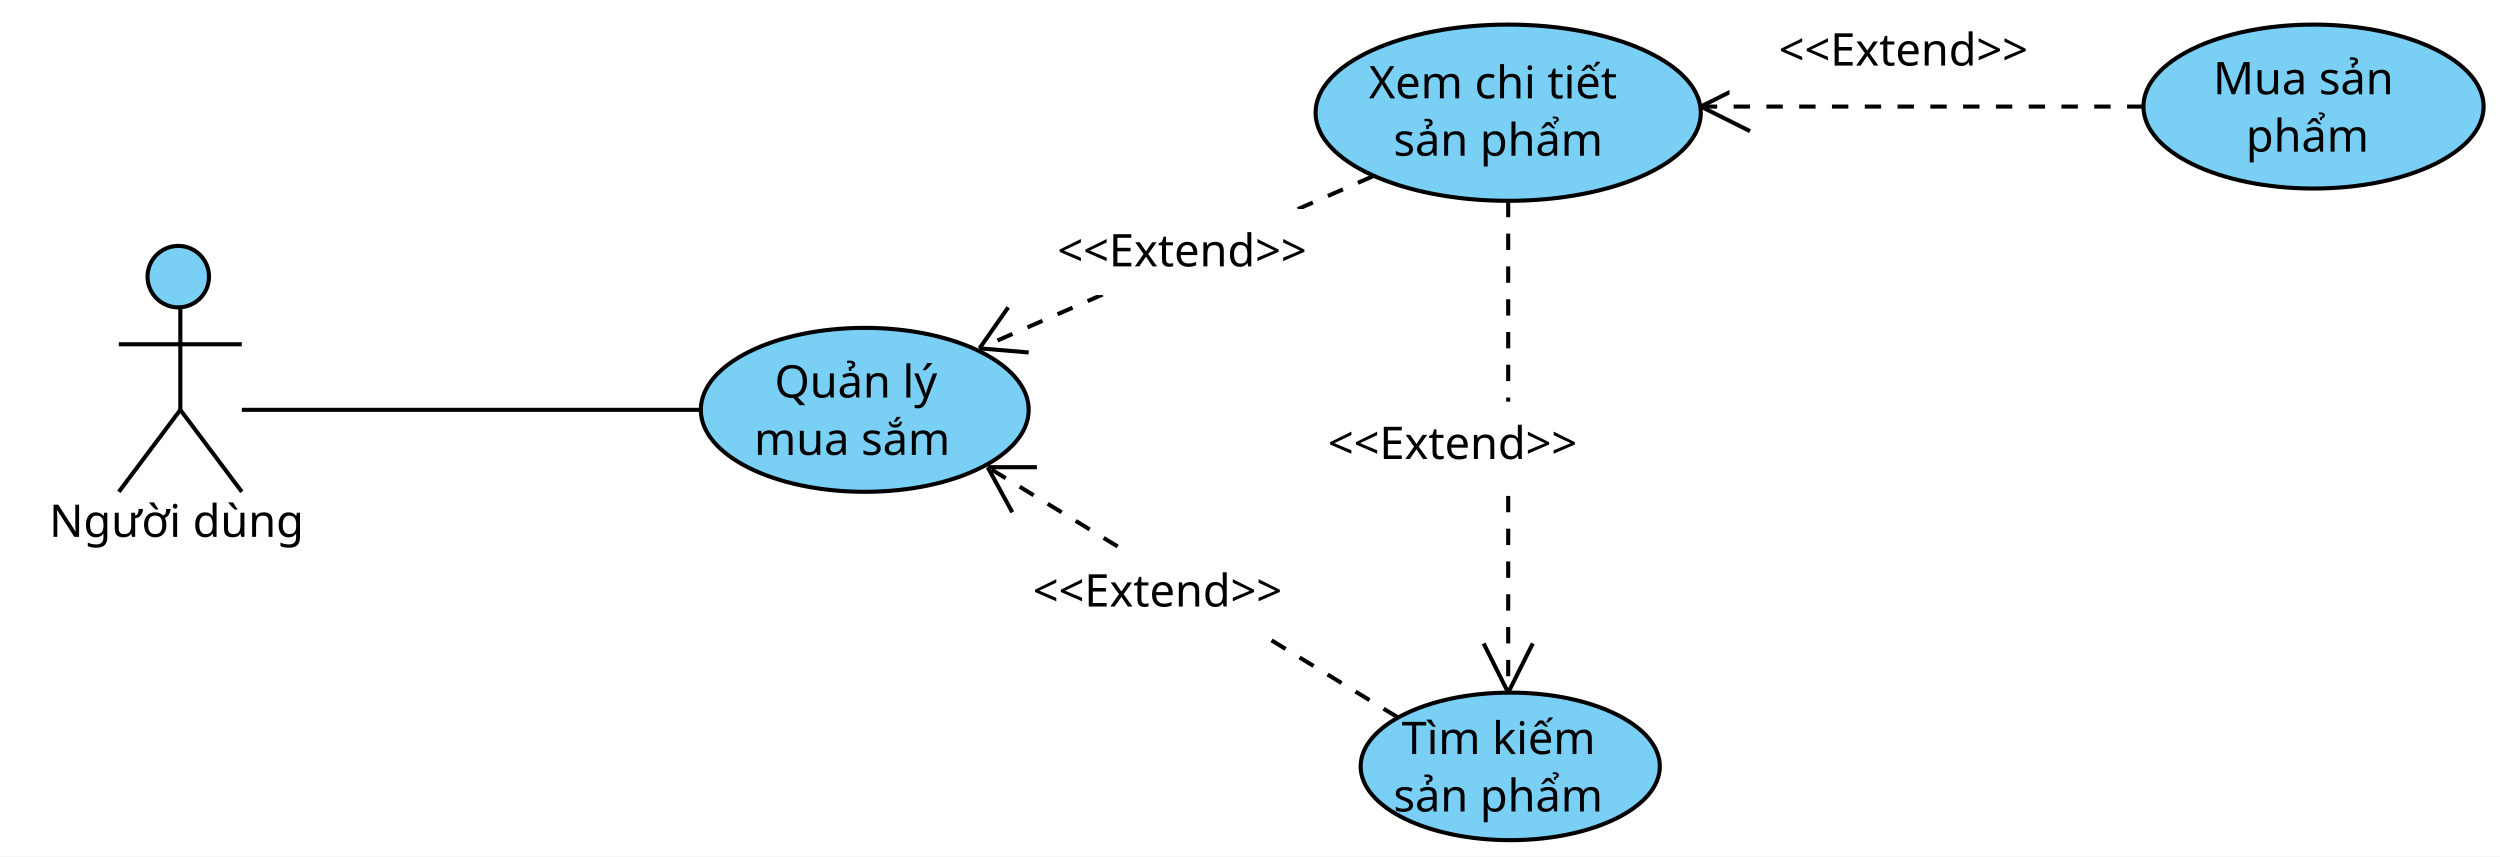
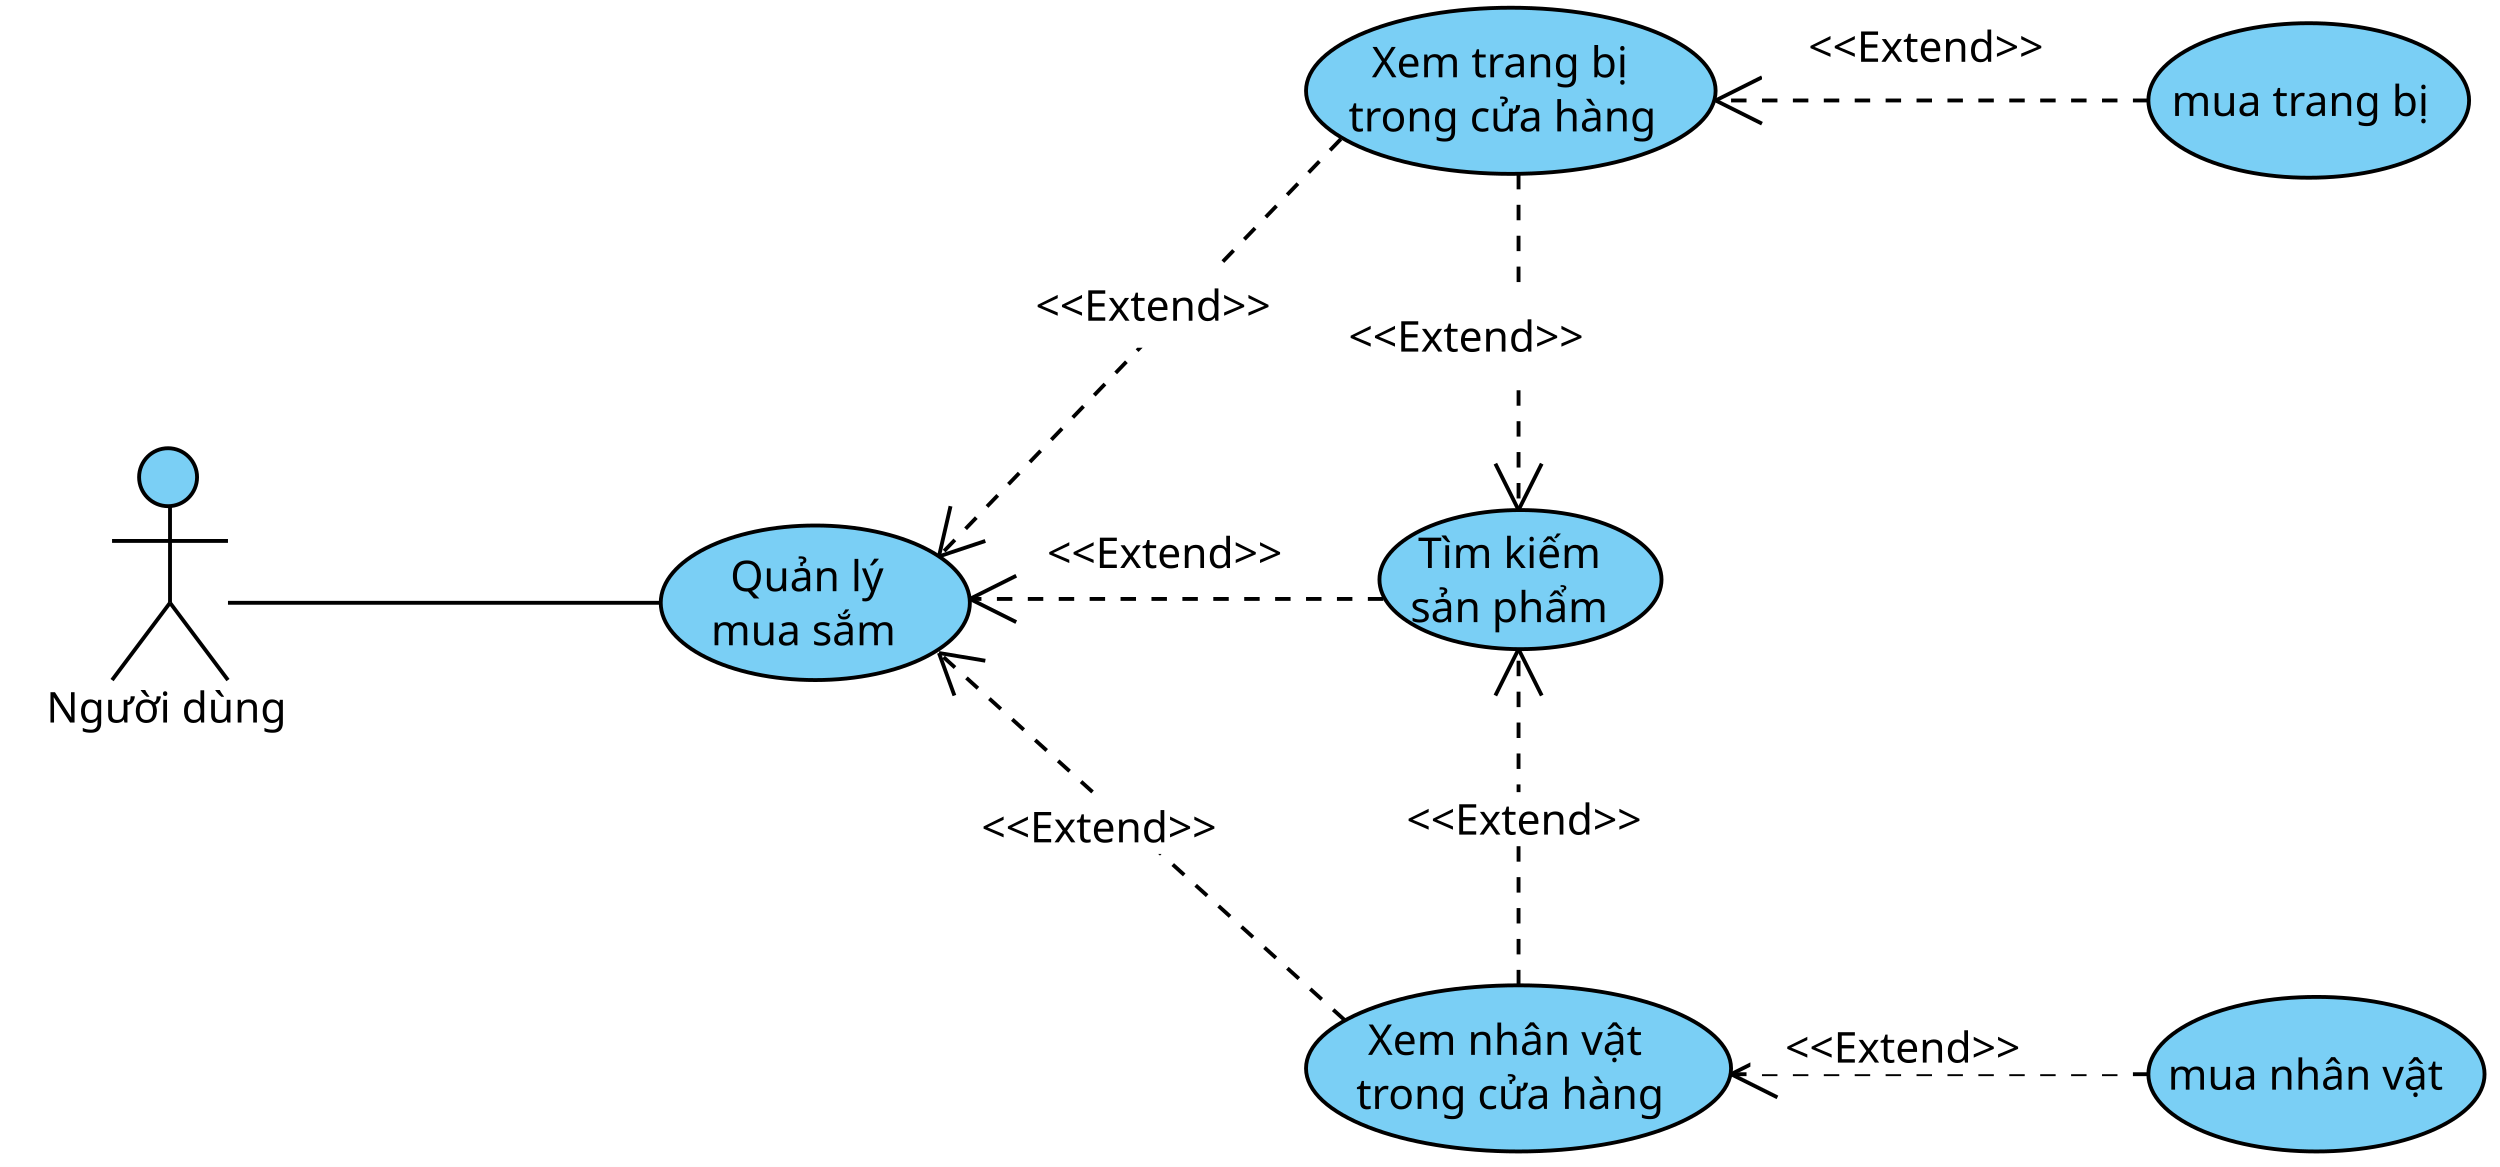
- <svg xmlns="http://www.w3.org/2000/svg" fill-opacity="0" color-rendering="auto" color-interpolation="auto" text-rendering="auto" stroke="rgb(0,0,0)" stroke-linecap="square" width="610" stroke-miterlimit="10" shape-rendering="auto" stroke-opacity="0" fill="rgb(0,0,0)" stroke-dasharray="none" font-weight="normal" stroke-width="1" height="209" font-family="'Dialog'" font-style="normal" stroke-linejoin="miter" font-size="12px" stroke-dashoffset="0" image-rendering="auto">
+ <svg xmlns="http://www.w3.org/2000/svg" fill-opacity="0" color-rendering="auto" color-interpolation="auto" text-rendering="auto" stroke="rgb(0,0,0)" stroke-linecap="square" width="647" stroke-miterlimit="10" shape-rendering="auto" stroke-opacity="0" fill="rgb(0,0,0)" stroke-dasharray="none" font-weight="normal" stroke-width="1" height="302" font-family="'Dialog'" font-style="normal" stroke-linejoin="miter" font-size="12px" stroke-dashoffset="0" image-rendering="auto">
  <defs id="genericDefs" />
  <g>
    <defs id="defs1">
      <clipPath clipPathUnits="userSpaceOnUse" id="clipPath1">
        <path d="M-7 -7 L91 -7 L91 51 L-7 51 L-7 -7 Z" />
      </clipPath>
      <clipPath clipPathUnits="userSpaceOnUse" id="clipPath2">
        <path d="M0 0 L0 40 L80 40 L80 0 Z" />
      </clipPath>
      <clipPath clipPathUnits="userSpaceOnUse" id="clipPath3">
-         <path d="M-7 -7 L105 -7 L105 54 L-7 54 L-7 -7 Z" />
+         <path d="M-7 -7 L117 -7 L117 54 L-7 54 L-7 -7 Z" />
      </clipPath>
      <clipPath clipPathUnits="userSpaceOnUse" id="clipPath4">
-         <path d="M0 0 L0 43 L94 43 L94 0 Z" />
+         <path d="M0 0 L0 43 L106 43 L106 0 Z" />
      </clipPath>
      <clipPath clipPathUnits="userSpaceOnUse" id="clipPath5">
        <path d="M-7 -7 L94 -7 L94 51 L-7 51 L-7 -7 Z" />
      </clipPath>
      <clipPath clipPathUnits="userSpaceOnUse" id="clipPath6">
        <path d="M0 0 L0 40 L83 40 L83 0 Z" />
      </clipPath>
      <clipPath clipPathUnits="userSpaceOnUse" id="clipPath7">
        <path d="M-7 -7 L84 -7 L84 47 L-7 47 L-7 -7 Z" />
      </clipPath>
      <clipPath clipPathUnits="userSpaceOnUse" id="clipPath8">
        <path d="M0 0 L0 36 L73 36 L73 0 Z" />
      </clipPath>
      <clipPath clipPathUnits="userSpaceOnUse" id="clipPath9">
        <path d="M-7 -7 L41 -7 L41 71 L-7 71 L-7 -7 Z" />
      </clipPath>
      <clipPath clipPathUnits="userSpaceOnUse" id="clipPath10">
+         <path d="M-7 -7 L121 -7 L121 54 L-7 54 L-7 -7 Z" />
+       </clipPath>
+       <clipPath clipPathUnits="userSpaceOnUse" id="clipPath11">
+         <path d="M0 0 L0 43 L110 43 L110 0 Z" />
+       </clipPath>
+       <clipPath clipPathUnits="userSpaceOnUse" id="clipPath12">
+         <path d="M-7 -7 L98 -7 L98 51 L-7 51 L-7 -7 Z" />
+       </clipPath>
+       <clipPath clipPathUnits="userSpaceOnUse" id="clipPath13">
+         <path d="M0 0 L0 40 L87 40 L87 0 Z" />
+       </clipPath>
+       <clipPath clipPathUnits="userSpaceOnUse" id="clipPath14">
        <path d="M-84 -14 L168 -14 L168 28 L-84 28 L-84 -14 Z" />
      </clipPath>
-       <clipPath clipPathUnits="userSpaceOnUse" id="clipPath11">
-         <path d="M0 0 L200 0 L200 146 L0 146 L0 0 Z" />
-       </clipPath>
-       <clipPath clipPathUnits="userSpaceOnUse" id="clipPath12">
-         <path d="M156 58 L156 79 L60 79 L60 58 ZM0 0 L0 146 L49 146 L49 141 L155 141 L155 146 L200 146 L200 126 L128 126 L128 105 L200 105 L200 0 Z" />
-       </clipPath>
-       <clipPath clipPathUnits="userSpaceOnUse" id="clipPath13">
-         <path d="M0 0 L204 0 L204 165 L0 165 L0 0 Z" />
-       </clipPath>
-       <clipPath clipPathUnits="userSpaceOnUse" id="clipPath14">
-         <path d="M153 70 L153 91 L47 91 L47 70 ZM0 0 L0 165 L204 165 L204 55 L126 55 L126 34 L204 34 L204 0 L154 0 L154 8 L58 8 L58 0 Z" />
-       </clipPath>
      <clipPath clipPathUnits="userSpaceOnUse" id="clipPath15">
-         <path d="M0 0 L104 0 L104 224 L0 224 L0 0 Z" />
+         <path d="M0 0 L208 0 L208 212 L0 212 L0 0 Z" />
      </clipPath>
      <clipPath clipPathUnits="userSpaceOnUse" id="clipPath16">
-         <path d="M0 0 L0 52 L27 52 L27 73 L0 73 L0 99 L90 99 L90 120 L0 120 L0 135 L26 135 L26 156 L0 156 L0 224 L104 224 L104 0 Z" />
+         <path d="M161 147 L161 167 L73 167 L73 147 ZM0 0 L0 212 L208 212 L208 112 L149 112 L149 104 L66 104 L66 83 L162 83 L162 91 L208 91 L208 0 Z" />
      </clipPath>
      <clipPath clipPathUnits="userSpaceOnUse" id="clipPath17">
+         <path d="M0 0 L211 0 L211 104 L0 104 L0 0 Z" />
+       </clipPath>
+       <clipPath clipPathUnits="userSpaceOnUse" id="clipPath18">
+         <path d="M153 28 L153 48 L65 48 L65 28 ZM0 0 L0 104 L44 104 L44 102 L140 102 L140 104 L154 104 L154 100 L211 100 L211 0 Z" />
+       </clipPath>
+       <clipPath clipPathUnits="userSpaceOnUse" id="clipPath19">
+         <path d="M0 0 L104 0 L104 191 L0 191 L0 0 Z" />
+       </clipPath>
+       <clipPath clipPathUnits="userSpaceOnUse" id="clipPath20">
+         <path d="M0 0 L0 74 L12 74 L12 82 L90 82 L90 103 L0 103 L0 138 L11 138 L11 158 L0 158 L0 191 L104 191 L104 0 Z" />
+       </clipPath>
+       <clipPath clipPathUnits="userSpaceOnUse" id="clipPath21">
+         <path d="M0 0 L216 0 L216 104 L0 104 L0 0 Z" />
+       </clipPath>
+       <clipPath clipPathUnits="userSpaceOnUse" id="clipPath22">
+         <path d="M164 26 L164 46 L62 46 L62 26 ZM0 0 L0 101 L39 101 L39 104 L216 104 L216 0 Z" />
+       </clipPath>
+       <clipPath clipPathUnits="userSpaceOnUse" id="clipPath23">
+         <path d="M0 0 L0 70 L77 70 L77 84 L0 84 L0 104 L216 104 L216 0 Z" />
+       </clipPath>
+       <clipPath clipPathUnits="userSpaceOnUse" id="clipPath24">
+         <path d="M0 0 L209 0 L209 199 L0 199 L0 0 Z" />
+       </clipPath>
+       <clipPath clipPathUnits="userSpaceOnUse" id="clipPath25">
+         <path d="M161 14 L161 34 L73 34 L73 14 ZM148 88 L148 102 L52 102 L52 88 ZM0 0 L0 199 L209 199 L209 100 L162 100 L162 86 L209 86 L209 0 Z" />
+       </clipPath>
+       <clipPath clipPathUnits="userSpaceOnUse" id="clipPath26">
+         <path d="M0 0 L0 15 L11 15 L11 35 L0 35 L0 191 L104 191 L104 101 L12 101 L12 87 L104 87 L104 0 Z" />
+       </clipPath>
+       <clipPath clipPathUnits="userSpaceOnUse" id="clipPath27">
        <path d="M0 0 L212 0 L212 104 L0 104 L0 0 Z" />
      </clipPath>
-       <clipPath clipPathUnits="userSpaceOnUse" id="clipPath18">
-         <path d="M159 26 L159 47 L57 47 L57 26 ZM0 0 L0 104 L212 104 L212 0 Z" />
-       </clipPath>
-       <clipPath clipPathUnits="userSpaceOnUse" id="clipPath19">
-         <path d="M0 0 L216 0 L216 104 L0 104 L0 0 Z" />
-       </clipPath>
-       <clipPath clipPathUnits="userSpaceOnUse" id="clipPath20">
-         <path d="M0 0 L0 70 L77 70 L77 84 L0 84 L0 104 L216 104 L216 0 Z" />
-       </clipPath>
-       <clipPath clipPathUnits="userSpaceOnUse" id="clipPath21">
-         <path d="M-102 -21 L204 -21 L204 42 L-102 42 L-102 -21 Z" />
-       </clipPath>
-       <clipPath clipPathUnits="userSpaceOnUse" id="clipPath22">
+       <clipPath clipPathUnits="userSpaceOnUse" id="clipPath28">
+         <path d="M151 36 L151 50 L55 50 L55 36 ZM0 0 L0 104 L212 104 L212 0 Z" />
+       </clipPath>
+       <clipPath clipPathUnits="userSpaceOnUse" id="clipPath29">
+         <path d="M-96 -14 L192 -14 L192 28 L-96 28 L-96 -14 Z" />
+       </clipPath>
+       <clipPath clipPathUnits="userSpaceOnUse" id="clipPath30">
+         <path d="M-102 -20 L204 -20 L204 40 L-102 40 L-102 -20 Z" />
+       </clipPath>
+       <clipPath clipPathUnits="userSpaceOnUse" id="clipPath31">
        <path d="M-91 -21 L182 -21 L182 42 L-91 42 L-91 -21 Z" />
      </clipPath>
-       <clipPath clipPathUnits="userSpaceOnUse" id="clipPath23">
-         <path d="M-106 -21 L212 -21 L212 42 L-106 42 L-106 -21 Z" />
-       </clipPath>
-       <clipPath clipPathUnits="userSpaceOnUse" id="clipPath24">
+       <clipPath clipPathUnits="userSpaceOnUse" id="clipPath32">
+         <path d="M-88 -20 L176 -20 L176 40 L-88 40 L-88 -20 Z" />
+       </clipPath>
+       <clipPath clipPathUnits="userSpaceOnUse" id="clipPath33">
        <path d="M-96 -21 L192 -21 L192 42 L-96 42 L-96 -21 Z" />
      </clipPath>
    </defs>
    <g fill="white" text-rendering="geometricPrecision" fill-opacity="1" stroke-opacity="1" stroke="white">
-       <rect x="0" width="610" height="209" y="0" stroke="none" />
-     </g>
-     <g font-size="11px" transform="translate(171,80)" fill-opacity="1" fill="rgb(122,207,245)" text-rendering="geometricPrecision" image-rendering="optimizeQuality" font-family="sans-serif" stroke="rgb(122,207,245)" stroke-opacity="1">
+       <rect x="0" width="647" height="302" y="0" stroke="none" />
+     </g>
+     <g font-size="11px" transform="translate(171,136)" fill-opacity="1" fill="rgb(122,207,245)" text-rendering="geometricPrecision" image-rendering="optimizeQuality" font-family="sans-serif" stroke="rgb(122,207,245)" stroke-opacity="1">
      <ellipse rx="40" ry="20" clip-path="url(#clipPath1)" cx="40" cy="20" stroke="none" />
    </g>
-     <g stroke-linecap="butt" font-size="11px" transform="translate(171,80)" fill-opacity="1" fill="black" text-rendering="geometricPrecision" image-rendering="optimizeQuality" font-family="sans-serif" stroke-linejoin="round" stroke="black" stroke-opacity="1" stroke-miterlimit="0">
+     <g stroke-linecap="butt" font-size="11px" transform="translate(171,136)" fill-opacity="1" fill="black" text-rendering="geometricPrecision" image-rendering="optimizeQuality" font-family="sans-serif" stroke-linejoin="round" stroke="black" stroke-opacity="1" stroke-miterlimit="0">
      <ellipse rx="40" fill="none" ry="20" clip-path="url(#clipPath1)" cx="40" cy="20" />
    </g>
-     <g font-size="11px" transform="translate(171,80)" fill-opacity="1" fill="black" text-rendering="geometricPrecision" image-rendering="optimizeQuality" font-family="sans-serif" stroke="black" stroke-opacity="1">
+     <g font-size="11px" transform="translate(171,136)" fill-opacity="1" fill="black" text-rendering="geometricPrecision" image-rendering="optimizeQuality" font-family="sans-serif" stroke="black" stroke-opacity="1">
      <text x="18" xml:space="preserve" y="17" clip-path="url(#clipPath2)" stroke="none">Quản lý</text>
      <text x="13" xml:space="preserve" y="31" clip-path="url(#clipPath2)" stroke="none">mua sắm</text>
    </g>
-     <g font-size="11px" transform="translate(321,6)" fill-opacity="1" fill="rgb(122,207,245)" text-rendering="geometricPrecision" image-rendering="optimizeQuality" font-family="sans-serif" stroke="rgb(122,207,245)" stroke-opacity="1">
-       <ellipse rx="47" ry="21.5" clip-path="url(#clipPath3)" cx="47" cy="21.5" stroke="none" />
-     </g>
-     <g stroke-linecap="butt" font-size="11px" transform="translate(321,6)" fill-opacity="1" fill="black" text-rendering="geometricPrecision" image-rendering="optimizeQuality" font-family="sans-serif" stroke-linejoin="round" stroke="black" stroke-opacity="1" stroke-miterlimit="0">
-       <ellipse rx="47" fill="none" ry="21.5" clip-path="url(#clipPath3)" cx="47" cy="21.5" />
-     </g>
-     <g font-size="11px" transform="translate(321,6)" fill-opacity="1" fill="black" text-rendering="geometricPrecision" image-rendering="optimizeQuality" font-family="sans-serif" stroke="black" stroke-opacity="1">
-       <text x="13" xml:space="preserve" y="18" clip-path="url(#clipPath4)" stroke="none">Xem chi tiết</text>
-       <text x="19" xml:space="preserve" y="32" clip-path="url(#clipPath4)" stroke="none">sản phẩm</text>
-     </g>
-     <g font-size="11px" transform="translate(523,6)" fill-opacity="1" fill="rgb(122,207,245)" text-rendering="geometricPrecision" image-rendering="optimizeQuality" font-family="sans-serif" stroke="rgb(122,207,245)" stroke-opacity="1">
+     <g font-size="11px" transform="translate(338,2)" fill-opacity="1" fill="rgb(122,207,245)" text-rendering="geometricPrecision" image-rendering="optimizeQuality" font-family="sans-serif" stroke="rgb(122,207,245)" stroke-opacity="1">
+       <ellipse rx="53" ry="21.5" clip-path="url(#clipPath3)" cx="53" cy="21.5" stroke="none" />
+     </g>
+     <g stroke-linecap="butt" font-size="11px" transform="translate(338,2)" fill-opacity="1" fill="black" text-rendering="geometricPrecision" image-rendering="optimizeQuality" font-family="sans-serif" stroke-linejoin="round" stroke="black" stroke-opacity="1" stroke-miterlimit="0">
+       <ellipse rx="53" fill="none" ry="21.5" clip-path="url(#clipPath3)" cx="53" cy="21.5" />
+     </g>
+     <g font-size="11px" transform="translate(338,2)" fill-opacity="1" fill="black" text-rendering="geometricPrecision" image-rendering="optimizeQuality" font-family="sans-serif" stroke="black" stroke-opacity="1">
+       <text x="17" xml:space="preserve" y="18" clip-path="url(#clipPath4)" stroke="none">Xem trang bị</text>
+       <text x="11" xml:space="preserve" y="32" clip-path="url(#clipPath4)" stroke="none">trong cửa hàng</text>
+     </g>
+     <g font-size="11px" transform="translate(556,6)" fill-opacity="1" fill="rgb(122,207,245)" text-rendering="geometricPrecision" image-rendering="optimizeQuality" font-family="sans-serif" stroke="rgb(122,207,245)" stroke-opacity="1">
      <ellipse rx="41.5" ry="20" clip-path="url(#clipPath5)" cx="41.5" cy="20" stroke="none" />
    </g>
-     <g stroke-linecap="butt" font-size="11px" transform="translate(523,6)" fill-opacity="1" fill="black" text-rendering="geometricPrecision" image-rendering="optimizeQuality" font-family="sans-serif" stroke-linejoin="round" stroke="black" stroke-opacity="1" stroke-miterlimit="0">
+     <g stroke-linecap="butt" font-size="11px" transform="translate(556,6)" fill-opacity="1" fill="black" text-rendering="geometricPrecision" image-rendering="optimizeQuality" font-family="sans-serif" stroke-linejoin="round" stroke="black" stroke-opacity="1" stroke-miterlimit="0">
      <ellipse rx="41.5" fill="none" ry="20" clip-path="url(#clipPath5)" cx="41.5" cy="20" />
    </g>
-     <g font-size="11px" transform="translate(523,6)" fill-opacity="1" fill="black" text-rendering="geometricPrecision" image-rendering="optimizeQuality" font-family="sans-serif" stroke="black" stroke-opacity="1">
-       <text x="17" xml:space="preserve" y="17" clip-path="url(#clipPath6)" stroke="none">Mua sản</text>
-       <text x="25" xml:space="preserve" y="31" clip-path="url(#clipPath6)" stroke="none">phẩm</text>
-     </g>
-     <g font-size="11px" transform="translate(332,169)" fill-opacity="1" fill="rgb(122,207,245)" text-rendering="geometricPrecision" image-rendering="optimizeQuality" font-family="sans-serif" stroke="rgb(122,207,245)" stroke-opacity="1">
+     <g font-size="11px" transform="translate(556,6)" fill-opacity="1" fill="black" text-rendering="geometricPrecision" image-rendering="optimizeQuality" font-family="sans-serif" stroke="black" stroke-opacity="1">
+       <text x="6" xml:space="preserve" y="24" clip-path="url(#clipPath6)" stroke="none">mua trang bị</text>
+     </g>
+     <g font-size="11px" transform="translate(357,132)" fill-opacity="1" fill="rgb(122,207,245)" text-rendering="geometricPrecision" image-rendering="optimizeQuality" font-family="sans-serif" stroke="rgb(122,207,245)" stroke-opacity="1">
      <ellipse rx="36.5" ry="18" clip-path="url(#clipPath7)" cx="36.5" cy="18" stroke="none" />
    </g>
-     <g stroke-linecap="butt" font-size="11px" transform="translate(332,169)" fill-opacity="1" fill="black" text-rendering="geometricPrecision" image-rendering="optimizeQuality" font-family="sans-serif" stroke-linejoin="round" stroke="black" stroke-opacity="1" stroke-miterlimit="0">
+     <g stroke-linecap="butt" font-size="11px" transform="translate(357,132)" fill-opacity="1" fill="black" text-rendering="geometricPrecision" image-rendering="optimizeQuality" font-family="sans-serif" stroke-linejoin="round" stroke="black" stroke-opacity="1" stroke-miterlimit="0">
      <ellipse rx="36.5" fill="none" ry="18" clip-path="url(#clipPath7)" cx="36.5" cy="18" />
    </g>
-     <g font-size="11px" transform="translate(332,169)" fill-opacity="1" fill="black" text-rendering="geometricPrecision" image-rendering="optimizeQuality" font-family="sans-serif" stroke="black" stroke-opacity="1">
+     <g font-size="11px" transform="translate(357,132)" fill-opacity="1" fill="black" text-rendering="geometricPrecision" image-rendering="optimizeQuality" font-family="sans-serif" stroke="black" stroke-opacity="1">
      <text x="10" xml:space="preserve" y="15" clip-path="url(#clipPath8)" stroke="none">Tìm kiếm</text>
      <text x="8" xml:space="preserve" y="29" clip-path="url(#clipPath8)" stroke="none">sản phẩm</text>
    </g>
-     <g font-size="11px" transform="translate(29,60)" fill-opacity="1" fill="rgb(122,207,245)" text-rendering="geometricPrecision" image-rendering="optimizeQuality" font-family="sans-serif" stroke="rgb(122,207,245)" stroke-opacity="1">
+     <g font-size="11px" transform="translate(29,116)" fill-opacity="1" fill="rgb(122,207,245)" text-rendering="geometricPrecision" image-rendering="optimizeQuality" font-family="sans-serif" stroke="rgb(122,207,245)" stroke-opacity="1">
      <circle r="7.5" clip-path="url(#clipPath9)" cx="14.5" cy="7.5" stroke="none" />
    </g>
-     <g stroke-linecap="butt" font-size="11px" transform="translate(29,60)" fill-opacity="1" fill="black" text-rendering="geometricPrecision" image-rendering="optimizeQuality" font-family="sans-serif" stroke-linejoin="round" stroke="black" stroke-opacity="1" stroke-miterlimit="0">
+     <g stroke-linecap="butt" font-size="11px" transform="translate(29,116)" fill-opacity="1" fill="black" text-rendering="geometricPrecision" image-rendering="optimizeQuality" font-family="sans-serif" stroke-linejoin="round" stroke="black" stroke-opacity="1" stroke-miterlimit="0">
      <circle fill="none" r="7.5" clip-path="url(#clipPath9)" cx="14.5" cy="7.5" />
      <line y2="40" fill="none" x1="15" clip-path="url(#clipPath9)" x2="15" y1="15" />
      <line y2="24" fill="none" x1="0" clip-path="url(#clipPath9)" x2="30" y1="24" />
      <line y2="60" fill="none" x1="15" clip-path="url(#clipPath9)" x2="0" y1="40" />
      <line y2="60" fill="none" x1="15" clip-path="url(#clipPath9)" x2="30" y1="40" />
    </g>
-     <g font-size="11px" transform="translate(2,120)" fill-opacity="1" fill="black" text-rendering="geometricPrecision" image-rendering="optimizeQuality" font-family="sans-serif" stroke="black" stroke-opacity="1">
-       <text x="10" xml:space="preserve" y="11" clip-path="url(#clipPath10)" stroke="none">Người dùng</text>
-     </g>
-     <g stroke-linecap="butt" font-size="11px" transform="translate(189,-7)" fill-opacity="1" fill="black" text-rendering="geometricPrecision" image-rendering="optimizeQuality" font-family="sans-serif" stroke-linejoin="round" stroke-dasharray="4" stroke="black" stroke-opacity="1">
-       <line y2="92" fill="none" x1="146" clip-path="url(#clipPath12)" x2="50" y1="50" />
-       <line clip-path="url(#clipPath12)" fill="none" x1="50" x2="62" y1="92" y2="93" stroke-dasharray="none" />
-       <line clip-path="url(#clipPath12)" fill="none" x1="50" x2="57" y1="92" y2="82" stroke-dasharray="none" />
-     </g>
-     <g stroke-linecap="butt" font-size="11px" transform="translate(191,64)" fill-opacity="1" fill="black" text-rendering="geometricPrecision" image-rendering="optimizeQuality" font-family="sans-serif" stroke-linejoin="round" stroke-dasharray="4" stroke="black" stroke-opacity="1">
-       <line y2="50" fill="none" x1="150" clip-path="url(#clipPath14)" x2="50" y1="111" />
-       <line clip-path="url(#clipPath14)" fill="none" x1="50" x2="56" y1="50" y2="61" stroke-dasharray="none" />
-       <line clip-path="url(#clipPath14)" fill="none" x1="50" x2="62" y1="50" y2="50" stroke-dasharray="none" />
-     </g>
-     <g stroke-linecap="butt" font-size="11px" transform="translate(318,-1)" fill-opacity="1" fill="black" text-rendering="geometricPrecision" image-rendering="optimizeQuality" font-family="sans-serif" stroke-linejoin="round" stroke-dasharray="4" stroke="black" stroke-opacity="1">
-       <line y2="170" fill="none" x1="50" clip-path="url(#clipPath16)" x2="50" y1="50" />
-       <line clip-path="url(#clipPath16)" fill="none" x1="50" x2="56" y1="170" y2="158" stroke-dasharray="none" />
-       <line clip-path="url(#clipPath16)" fill="none" x1="50" x2="44" y1="170" y2="158" stroke-dasharray="none" />
-     </g>
-     <g stroke-linecap="butt" font-size="11px" transform="translate(365,-24)" fill-opacity="1" fill="black" text-rendering="geometricPrecision" image-rendering="optimizeQuality" font-family="sans-serif" stroke-linejoin="round" stroke-dasharray="4" stroke="black" stroke-opacity="1">
-       <line y2="50" fill="none" x1="158" clip-path="url(#clipPath18)" x2="50" y1="50" />
+     <g font-size="11px" transform="translate(338,255)" fill-opacity="1" fill="rgb(122,207,245)" text-rendering="geometricPrecision" image-rendering="optimizeQuality" font-family="sans-serif" stroke="rgb(122,207,245)" stroke-opacity="1">
+       <ellipse rx="55" ry="21.5" clip-path="url(#clipPath10)" cx="55" cy="21.5" stroke="none" />
+     </g>
+     <g stroke-linecap="butt" font-size="11px" transform="translate(338,255)" fill-opacity="1" fill="black" text-rendering="geometricPrecision" image-rendering="optimizeQuality" font-family="sans-serif" stroke-linejoin="round" stroke="black" stroke-opacity="1" stroke-miterlimit="0">
+       <ellipse rx="55" fill="none" ry="21.5" clip-path="url(#clipPath10)" cx="55" cy="21.5" />
+     </g>
+     <g font-size="11px" transform="translate(338,255)" fill-opacity="1" fill="black" text-rendering="geometricPrecision" image-rendering="optimizeQuality" font-family="sans-serif" stroke="black" stroke-opacity="1">
+       <text x="16" xml:space="preserve" y="18" clip-path="url(#clipPath11)" stroke="none">Xem nhân vật</text>
+       <text x="13" xml:space="preserve" y="32" clip-path="url(#clipPath11)" stroke="none">trong cửa hàng</text>
+     </g>
+     <g font-size="11px" transform="translate(556,258)" fill-opacity="1" fill="rgb(122,207,245)" text-rendering="geometricPrecision" image-rendering="optimizeQuality" font-family="sans-serif" stroke="rgb(122,207,245)" stroke-opacity="1">
+       <ellipse rx="43.5" ry="20" clip-path="url(#clipPath12)" cx="43.5" cy="20" stroke="none" />
+     </g>
+     <g stroke-linecap="butt" font-size="11px" transform="translate(556,258)" fill-opacity="1" fill="black" text-rendering="geometricPrecision" image-rendering="optimizeQuality" font-family="sans-serif" stroke-linejoin="round" stroke="black" stroke-opacity="1" stroke-miterlimit="0">
+       <ellipse rx="43.5" fill="none" ry="20" clip-path="url(#clipPath12)" cx="43.5" cy="20" />
+     </g>
+     <g font-size="11px" transform="translate(556,258)" fill-opacity="1" fill="black" text-rendering="geometricPrecision" image-rendering="optimizeQuality" font-family="sans-serif" stroke="black" stroke-opacity="1">
+       <text x="5" xml:space="preserve" y="24" clip-path="url(#clipPath13)" stroke="none">mua nhân vật</text>
+     </g>
+     <g font-size="11px" transform="translate(2,176)" fill-opacity="1" fill="black" text-rendering="geometricPrecision" image-rendering="optimizeQuality" font-family="sans-serif" stroke="black" stroke-opacity="1">
+       <text x="10" xml:space="preserve" y="11" clip-path="url(#clipPath14)" stroke="none">Người dùng</text>
+     </g>
+     <g stroke-linecap="butt" font-size="11px" transform="translate(193,-14)" fill-opacity="1" fill="black" text-rendering="geometricPrecision" image-rendering="optimizeQuality" font-family="sans-serif" stroke-linejoin="round" stroke-dasharray="4" stroke="black" stroke-opacity="1">
+       <line y2="158" fill="none" x1="154" clip-path="url(#clipPath16)" x2="50" y1="50" />
+       <line clip-path="url(#clipPath16)" fill="none" x1="50" x2="62" y1="158" y2="154" stroke-dasharray="none" />
+       <line clip-path="url(#clipPath16)" fill="none" x1="50" x2="53" y1="158" y2="145" stroke-dasharray="none" />
+     </g>
+     <g stroke-linecap="butt" font-size="11px" transform="translate(201,105)" fill-opacity="1" fill="black" text-rendering="geometricPrecision" image-rendering="optimizeQuality" font-family="sans-serif" stroke-linejoin="round" stroke-dasharray="4" stroke="black" stroke-opacity="1">
+       <line y2="50" fill="none" x1="157" clip-path="url(#clipPath18)" x2="50" y1="50" />
      <line clip-path="url(#clipPath18)" fill="none" x1="50" x2="62" y1="50" y2="56" stroke-dasharray="none" />
      <line clip-path="url(#clipPath18)" fill="none" x1="50" x2="62" y1="50" y2="44" stroke-dasharray="none" />
    </g>
-     <g stroke-linecap="butt" font-size="11px" transform="translate(9,50)" fill-opacity="1" fill="black" text-rendering="geometricPrecision" image-rendering="optimizeQuality" font-family="sans-serif" stroke-linejoin="round" stroke="black" stroke-opacity="1">
-       <line y2="50" fill="none" x1="50" clip-path="url(#clipPath20)" x2="162" y1="50" />
-     </g>
-     <g font-size="11px" transform="translate(422,2)" fill-opacity="1" fill="black" text-rendering="geometricPrecision" image-rendering="optimizeQuality" font-family="sans-serif" stroke="black" stroke-opacity="1">
-       <text x="12" xml:space="preserve" y="14" clip-path="url(#clipPath21)" stroke="none">&lt;&lt;Extend&gt;&gt;</text>
-     </g>
-     <g font-size="11px" transform="translate(317,98)" fill-opacity="1" fill="black" text-rendering="geometricPrecision" image-rendering="optimizeQuality" font-family="sans-serif" stroke="black" stroke-opacity="1">
-       <text x="7" xml:space="preserve" y="14" clip-path="url(#clipPath22)" stroke="none">&lt;&lt;Extend&gt;&gt;</text>
-     </g>
-     <g font-size="11px" transform="translate(238,134)" fill-opacity="1" fill="black" text-rendering="geometricPrecision" image-rendering="optimizeQuality" font-family="sans-serif" stroke="black" stroke-opacity="1">
-       <text x="14" xml:space="preserve" y="14" clip-path="url(#clipPath23)" stroke="none">&lt;&lt;Extend&gt;&gt;</text>
-     </g>
-     <g font-size="11px" transform="translate(249,51)" fill-opacity="1" fill="black" text-rendering="geometricPrecision" image-rendering="optimizeQuality" font-family="sans-serif" stroke="black" stroke-opacity="1">
-       <text x="9" xml:space="preserve" y="14" clip-path="url(#clipPath24)" stroke="none">&lt;&lt;Extend&gt;&gt;</text>
+     <g stroke-linecap="butt" font-size="11px" transform="translate(343,-5)" fill-opacity="1" fill="black" text-rendering="geometricPrecision" image-rendering="optimizeQuality" font-family="sans-serif" stroke-linejoin="round" stroke-dasharray="4" stroke="black" stroke-opacity="1">
+       <line y2="137" fill="none" x1="50" clip-path="url(#clipPath20)" x2="50" y1="50" />
+       <line clip-path="url(#clipPath20)" fill="none" x1="50" x2="56" y1="137" y2="125" stroke-dasharray="none" />
+       <line clip-path="url(#clipPath20)" fill="none" x1="50" x2="44" y1="137" y2="125" stroke-dasharray="none" />
+     </g>
+     <g stroke-linecap="butt" font-size="11px" transform="translate(394,-24)" fill-opacity="1" fill="black" text-rendering="geometricPrecision" image-rendering="optimizeQuality" font-family="sans-serif" stroke-linejoin="round" stroke-dasharray="4" stroke="black" stroke-opacity="1">
+       <line y2="50" fill="none" x1="162" clip-path="url(#clipPath22)" x2="50" y1="50" />
+       <line clip-path="url(#clipPath22)" fill="none" x1="50" x2="62" y1="50" y2="56" stroke-dasharray="none" />
+       <line clip-path="url(#clipPath22)" fill="none" x1="50" x2="62" y1="50" y2="44" stroke-dasharray="none" />
+     </g>
+     <g stroke-linecap="butt" font-size="11px" transform="translate(9,106)" fill-opacity="1" fill="black" text-rendering="geometricPrecision" image-rendering="optimizeQuality" font-family="sans-serif" stroke-linejoin="round" stroke="black" stroke-opacity="1">
+       <line y2="50" fill="none" x1="50" clip-path="url(#clipPath23)" x2="162" y1="50" />
+     </g>
+     <g stroke-linecap="butt" font-size="11px" transform="translate(193,119)" fill-opacity="1" fill="black" text-rendering="geometricPrecision" image-rendering="optimizeQuality" font-family="sans-serif" stroke-linejoin="round" stroke-dasharray="4" stroke="black" stroke-opacity="1">
+       <line y2="50" fill="none" x1="155" clip-path="url(#clipPath25)" x2="50" y1="145" />
+       <line clip-path="url(#clipPath25)" fill="none" x1="50" x2="54" y1="50" y2="61" stroke-dasharray="none" />
+       <line clip-path="url(#clipPath25)" fill="none" x1="50" x2="62" y1="50" y2="52" stroke-dasharray="none" />
+     </g>
+     <g stroke-linecap="butt" font-size="11px" transform="translate(343,118)" fill-opacity="1" fill="black" text-rendering="geometricPrecision" image-rendering="optimizeQuality" font-family="sans-serif" stroke-linejoin="round" stroke-dasharray="4" stroke="black" stroke-opacity="1">
+       <line y2="50" fill="none" x1="50" clip-path="url(#clipPath26)" x2="50" y1="137" />
+       <line clip-path="url(#clipPath26)" fill="none" x1="50" x2="44" y1="50" y2="62" stroke-dasharray="none" />
+       <line clip-path="url(#clipPath26)" fill="none" x1="50" x2="56" y1="50" y2="62" stroke-dasharray="none" />
+     </g>
+     <g stroke-linecap="butt" font-size="11px" transform="translate(398,228)" fill-opacity="1" fill="black" text-rendering="geometricPrecision" image-rendering="optimizeQuality" font-family="sans-serif" stroke-linejoin="round" stroke-dasharray="4" stroke="black" stroke-opacity="1">
+       <line y2="50" fill="none" x1="158" clip-path="url(#clipPath28)" x2="50" y1="50" />
+       <line clip-path="url(#clipPath28)" fill="none" x1="50" x2="62" y1="50" y2="56" stroke-dasharray="none" />
+       <line clip-path="url(#clipPath28)" fill="none" x1="50" x2="62" y1="50" y2="44" stroke-dasharray="none" />
+     </g>
+     <g font-size="11px" transform="translate(453,264)" fill-opacity="1" fill="black" text-rendering="geometricPrecision" image-rendering="optimizeQuality" font-family="sans-serif" stroke="black" stroke-opacity="1">
+       <text x="9" xml:space="preserve" y="11" clip-path="url(#clipPath29)" stroke="none">&lt;&lt;Extend&gt;&gt;</text>
+     </g>
+     <g font-size="11px" transform="translate(355,205)" fill-opacity="1" fill="black" text-rendering="geometricPrecision" image-rendering="optimizeQuality" font-family="sans-serif" stroke="black" stroke-opacity="1">
+       <text x="9" xml:space="preserve" y="11" clip-path="url(#clipPath29)" stroke="none">&lt;&lt;Extend&gt;&gt;</text>
+     </g>
+     <g font-size="11px" transform="translate(245,207)" fill-opacity="1" fill="black" text-rendering="geometricPrecision" image-rendering="optimizeQuality" font-family="sans-serif" stroke="black" stroke-opacity="1">
+       <text x="9" xml:space="preserve" y="11" clip-path="url(#clipPath29)" stroke="none">&lt;&lt;Extend&gt;&gt;</text>
+     </g>
+     <g font-size="11px" transform="translate(456,2)" fill-opacity="1" fill="black" text-rendering="geometricPrecision" image-rendering="optimizeQuality" font-family="sans-serif" stroke="black" stroke-opacity="1">
+       <text x="12" xml:space="preserve" y="14" clip-path="url(#clipPath30)" stroke="none">&lt;&lt;Extend&gt;&gt;</text>
+     </g>
+     <g font-size="11px" transform="translate(342,77)" fill-opacity="1" fill="black" text-rendering="geometricPrecision" image-rendering="optimizeQuality" font-family="sans-serif" stroke="black" stroke-opacity="1">
+       <text x="7" xml:space="preserve" y="14" clip-path="url(#clipPath31)" stroke="none">&lt;&lt;Extend&gt;&gt;</text>
+     </g>
+     <g font-size="11px" transform="translate(266,133)" fill-opacity="1" fill="black" text-rendering="geometricPrecision" image-rendering="optimizeQuality" font-family="sans-serif" stroke="black" stroke-opacity="1">
+       <text x="5" xml:space="preserve" y="14" clip-path="url(#clipPath32)" stroke="none">&lt;&lt;Extend&gt;&gt;</text>
+     </g>
+     <g font-size="11px" transform="translate(259,69)" fill-opacity="1" fill="black" text-rendering="geometricPrecision" image-rendering="optimizeQuality" font-family="sans-serif" stroke="black" stroke-opacity="1">
+       <text x="9" xml:space="preserve" y="14" clip-path="url(#clipPath33)" stroke="none">&lt;&lt;Extend&gt;&gt;</text>
    </g>
    <g font-size="10px" fill-opacity="1" fill="rgb(120,120,120)" text-rendering="geometricPrecision" image-rendering="optimizeQuality" stroke="rgb(120,120,120)" stroke-opacity="1" />
  </g>
</svg>
